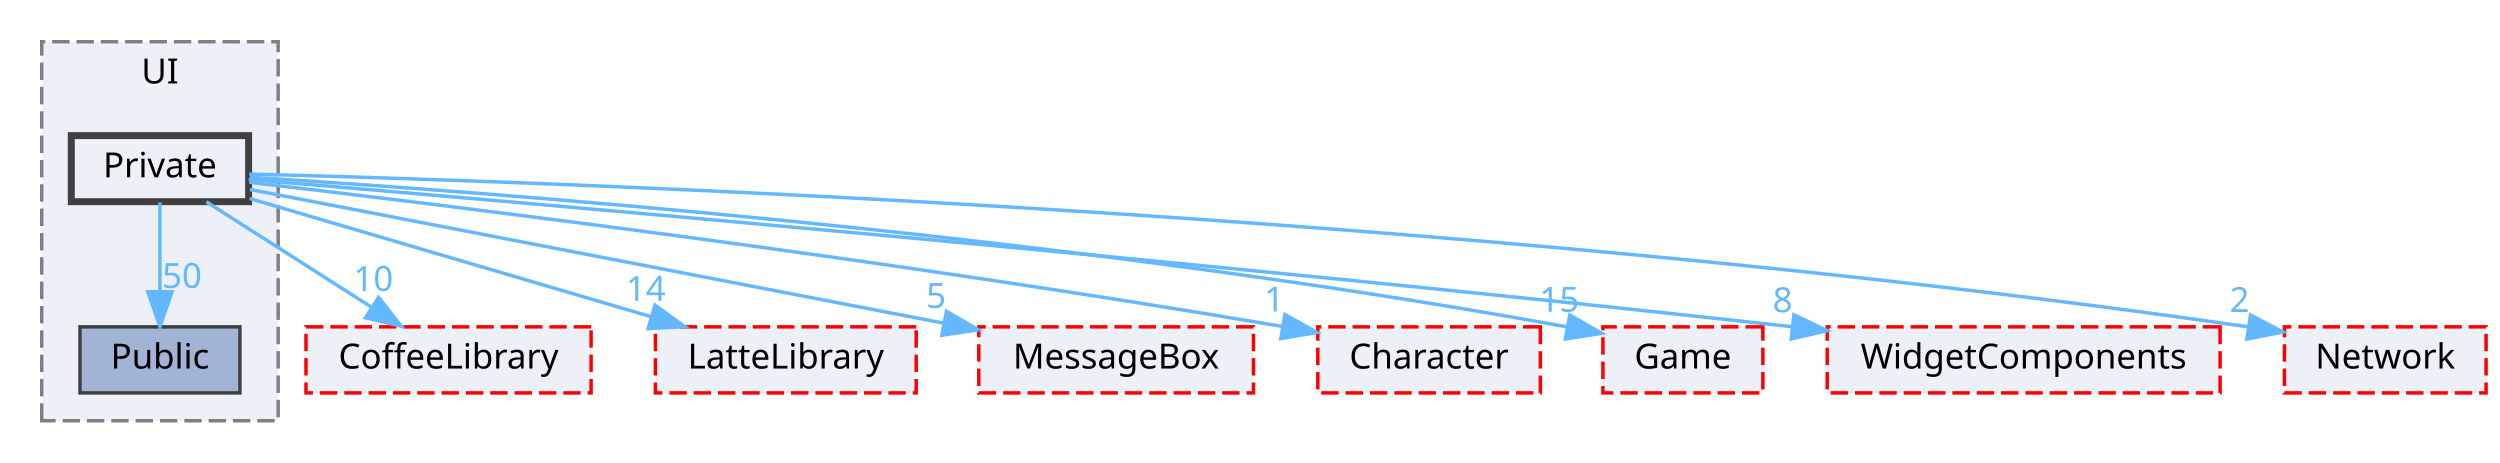
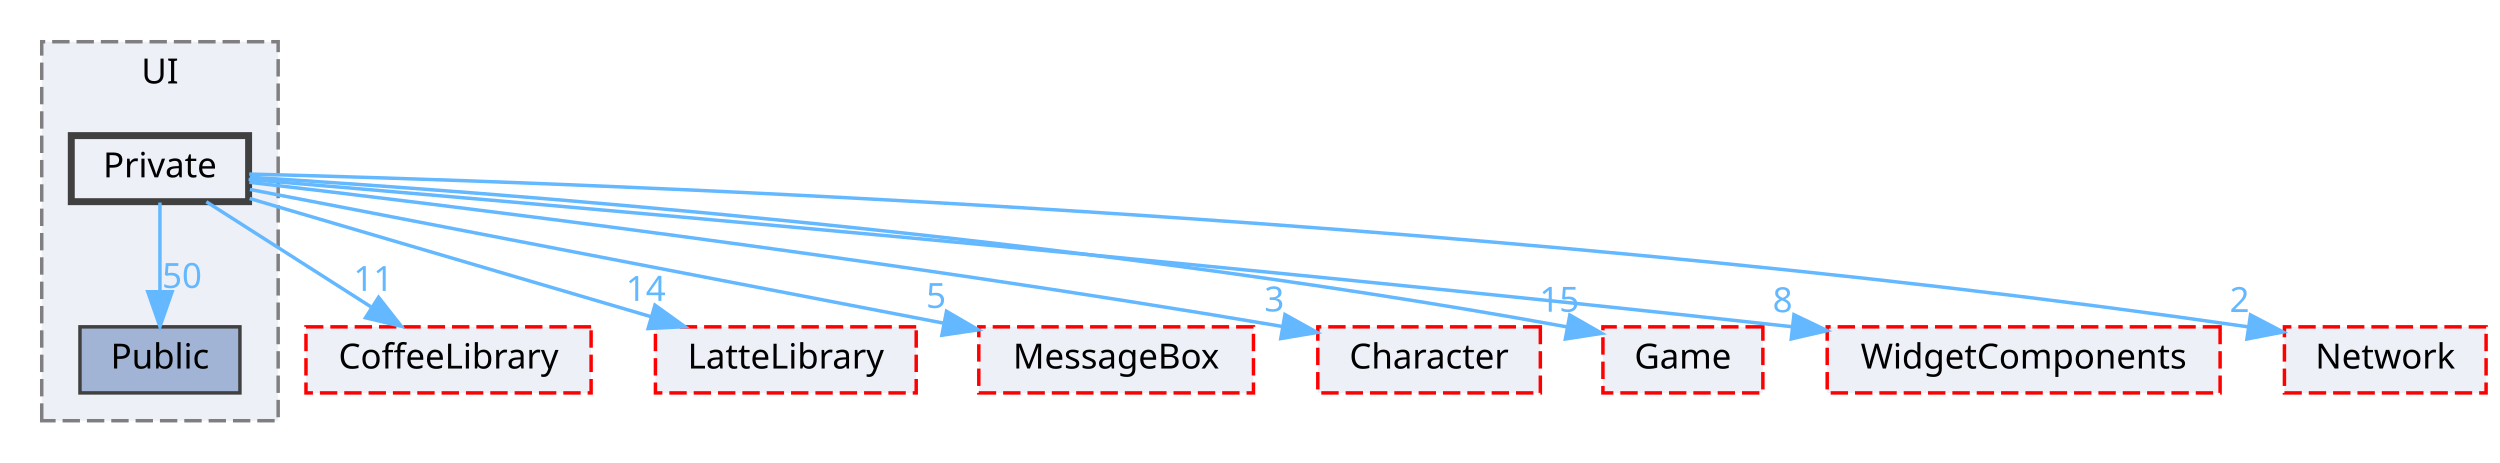
<svg xmlns="http://www.w3.org/2000/svg" xmlns:xlink="http://www.w3.org/1999/xlink" width="719pt" height="133pt" viewBox="0.00 0.00 719.00 133.00">
  <g id="graph0" class="graph" transform="scale(1 1) rotate(0) translate(4 129)">
    <g id="clust1" class="cluster">
      <g id="a_clust1">
        <a xlink:href="dir_55b064ed9f704d76d3805f2fda876350.html" target="_top" xlink:title="UI">
          <polygon fill="#edf0f7" stroke="#7f7f7f" stroke-dasharray="5,2" points="8,-8 8,-117 76,-117 76,-8 8,-8" />
          <text text-anchor="middle" x="42" y="-105" font-family="Malgun Gothic" font-size="10.00">UI</text>
        </a>
      </g>
    </g>
    <g id="node1" class="node">
      <g id="a_node1">
        <a xlink:href="dir_e82f2835ab4116a5eee79a37f645c6c8.html" target="_top" xlink:title="Public">
          <polygon fill="#a2b4d6" stroke="#404040" points="65,-35 19,-35 19,-16 65,-16 65,-35" />
          <text text-anchor="middle" x="42" y="-23" font-family="Malgun Gothic" font-size="10.00">Public</text>
        </a>
      </g>
    </g>
    <g id="node2" class="node">
      <g id="a_node2">
        <a xlink:href="dir_550f083bbe519bd985f450628c1369b6.html" target="_top" xlink:title="Private">
          <polygon fill="#edf0f7" stroke="#404040" stroke-width="2" points="67.5,-90 16.5,-90 16.5,-71 67.5,-71 67.5,-90" />
          <text text-anchor="middle" x="42" y="-78" font-family="Malgun Gothic" font-size="10.00">Private</text>
        </a>
      </g>
    </g>
    <g id="edge8" class="edge">
      <g id="a_edge8">
        <a xlink:href="dir_000027_000044.html" target="_top">
          <path fill="none" stroke="#63b8ff" d="M42,-70.75C42,-63.8 42,-53.85 42,-45.13" />
          <polygon fill="#63b8ff" stroke="#63b8ff" points="45.5,-45.09 42,-35.09 38.5,-45.09 45.5,-45.09" />
        </a>
      </g>
      <g id="a_edge8-headlabel">
        <a xlink:href="dir_000027_000044.html" target="_top" xlink:title="50">
          <text text-anchor="middle" x="48.34" y="-46.18" font-family="Malgun Gothic" font-size="10.00" fill="#63b8ff">50</text>
        </a>
      </g>
    </g>
    <g id="node3" class="node">
      <g id="a_node3">
        <a xlink:href="dir_2270f6753238979635db772f09123181.html" target="_top" xlink:title="CoffeeLibrary">
          <polygon fill="#edf0f7" stroke="red" stroke-dasharray="5,2" points="166,-35 84,-35 84,-16 166,-16 166,-35" />
          <text text-anchor="middle" x="125" y="-23" font-family="Malgun Gothic" font-size="10.00">CoffeeLibrary</text>
        </a>
      </g>
    </g>
    <g id="edge1" class="edge">
      <g id="a_edge1">
        <a xlink:href="dir_000027_000003.html" target="_top">
          <path fill="none" stroke="#63b8ff" d="M55.34,-70.98C68.09,-62.84 87.55,-50.41 102.67,-40.76" />
          <polygon fill="#63b8ff" stroke="#63b8ff" points="104.88,-43.5 111.42,-35.17 101.11,-37.6 104.88,-43.5" />
        </a>
      </g>
      <g id="a_edge1-headlabel">
-         <a xlink:href="dir_000027_000003.html" target="_top" xlink:title="10">
-           <text text-anchor="middle" x="103.38" y="-45.33" font-family="Malgun Gothic" font-size="10.00" fill="#63b8ff">10</text>
+         <a xlink:href="dir_000027_000003.html" target="_top" xlink:title="11">
+           <text text-anchor="middle" x="103.38" y="-45.33" font-family="Malgun Gothic" font-size="10.00" fill="#63b8ff">11</text>
        </a>
      </g>
    </g>
    <g id="node4" class="node">
      <g id="a_node4">
        <a xlink:href="dir_399370037b6f5ff6b0840148d18ec8d9.html" target="_top" xlink:title="LatteLibrary">
          <polygon fill="#edf0f7" stroke="red" stroke-dasharray="5,2" points="259.5,-35 184.5,-35 184.5,-16 259.5,-16 259.5,-35" />
          <text text-anchor="middle" x="222" y="-23" font-family="Malgun Gothic" font-size="10.00">LatteLibrary</text>
        </a>
      </g>
    </g>
    <g id="edge2" class="edge">
      <g id="a_edge2">
        <a xlink:href="dir_000027_000009.html" target="_top">
          <path fill="none" stroke="#63b8ff" d="M67.79,-71.91C97.96,-63.02 148.22,-48.22 183.12,-37.95" />
          <polygon fill="#63b8ff" stroke="#63b8ff" points="184.37,-41.23 192.98,-35.05 182.4,-34.51 184.37,-41.23" />
        </a>
      </g>
      <g id="a_edge2-headlabel">
        <a xlink:href="dir_000027_000009.html" target="_top" xlink:title="14">
          <text text-anchor="middle" x="181.73" y="-42.47" font-family="Malgun Gothic" font-size="10.00" fill="#63b8ff">14</text>
        </a>
      </g>
    </g>
    <g id="node5" class="node">
      <g id="a_node5">
        <a xlink:href="dir_47ae9c23f27029060c39af29b069b73d.html" target="_top" xlink:title="MessageBox">
          <polygon fill="#edf0f7" stroke="red" stroke-dasharray="5,2" points="356.5,-35 277.5,-35 277.5,-16 356.5,-16 356.5,-35" />
          <text text-anchor="middle" x="317" y="-23" font-family="Malgun Gothic" font-size="10.00">MessageBox</text>
        </a>
      </g>
    </g>
    <g id="edge3" class="edge">
      <g id="a_edge3">
        <a xlink:href="dir_000027_000011.html" target="_top">
          <path fill="none" stroke="#63b8ff" d="M67.87,-74.51C113.41,-65.74 208.58,-47.39 267.22,-36.09" />
          <polygon fill="#63b8ff" stroke="#63b8ff" points="268.21,-39.47 277.37,-34.14 266.89,-32.59 268.21,-39.47" />
        </a>
      </g>
      <g id="a_edge3-headlabel">
        <a xlink:href="dir_000027_000011.html" target="_top" xlink:title="5">
          <text text-anchor="middle" x="265.22" y="-40.44" font-family="Malgun Gothic" font-size="10.00" fill="#63b8ff">5</text>
        </a>
      </g>
    </g>
    <g id="node6" class="node">
      <g id="a_node6">
        <a xlink:href="dir_71a9f6b769ee24fe8598c19ea2d70480.html" target="_top" xlink:title="Character">
          <polygon fill="#edf0f7" stroke="red" stroke-dasharray="5,2" points="439,-35 375,-35 375,-16 439,-16 439,-35" />
          <text text-anchor="middle" x="407" y="-23" font-family="Malgun Gothic" font-size="10.00">Character</text>
        </a>
      </g>
    </g>
    <g id="edge4" class="edge">
      <g id="a_edge4">
        <a xlink:href="dir_000027_000002.html" target="_top">
          <path fill="none" stroke="#63b8ff" d="M67.71,-76.57C121.1,-70.36 248.03,-54.93 364.64,-35.13" />
          <polygon fill="#63b8ff" stroke="#63b8ff" points="365.55,-38.53 374.81,-33.39 364.36,-31.63 365.55,-38.53" />
        </a>
      </g>
      <g id="a_edge4-headlabel">
-         <a xlink:href="dir_000027_000002.html" target="_top" xlink:title="1">
-           <text text-anchor="middle" x="362.48" y="-39.43" font-family="Malgun Gothic" font-size="10.00" fill="#63b8ff">1</text>
+         <a xlink:href="dir_000027_000002.html" target="_top" xlink:title="3">
+           <text text-anchor="middle" x="362.48" y="-39.43" font-family="Malgun Gothic" font-size="10.00" fill="#63b8ff">3</text>
        </a>
      </g>
    </g>
    <g id="node7" class="node">
      <g id="a_node7">
        <a xlink:href="dir_7fb5e64dcba5cad56d11a2ce531d1e7a.html" target="_top" xlink:title="Game">
          <polygon fill="#edf0f7" stroke="red" stroke-dasharray="5,2" points="503,-35 457,-35 457,-16 503,-16 503,-35" />
          <text text-anchor="middle" x="480" y="-23" font-family="Malgun Gothic" font-size="10.00">Game</text>
        </a>
      </g>
    </g>
    <g id="edge5" class="edge">
      <g id="a_edge5">
        <a xlink:href="dir_000027_000007.html" target="_top">
          <path fill="none" stroke="#63b8ff" d="M67.85,-78.02C130.97,-74.12 298.07,-62.08 446.47,-35.02" />
          <polygon fill="#63b8ff" stroke="#63b8ff" points="447.48,-38.39 456.67,-33.13 446.2,-31.51 447.48,-38.39" />
        </a>
      </g>
      <g id="a_edge5-headlabel">
        <a xlink:href="dir_000027_000007.html" target="_top" xlink:title="15">
          <text text-anchor="middle" x="444.46" y="-39.34" font-family="Malgun Gothic" font-size="10.00" fill="#63b8ff">15</text>
        </a>
      </g>
    </g>
    <g id="node8" class="node">
      <g id="a_node8">
        <a xlink:href="dir_b6750dbdff08df84555f1c91e851278f.html" target="_top" xlink:title="WidgetComponents">
          <polygon fill="#edf0f7" stroke="red" stroke-dasharray="5,2" points="634.5,-35 521.5,-35 521.5,-16 634.5,-16 634.5,-35" />
          <text text-anchor="middle" x="578" y="-23" font-family="Malgun Gothic" font-size="10.00">WidgetComponents</text>
        </a>
      </g>
    </g>
    <g id="edge6" class="edge">
      <g id="a_edge6">
        <a xlink:href="dir_000027_000051.html" target="_top">
          <path fill="none" stroke="#63b8ff" d="M67.5,-77.39C136.88,-71.58 335.03,-54.57 511.5,-35.02" />
          <polygon fill="#63b8ff" stroke="#63b8ff" points="511.94,-38.49 521.49,-33.91 511.16,-31.53 511.94,-38.49" />
        </a>
      </g>
      <g id="a_edge6-headlabel">
        <a xlink:href="dir_000027_000051.html" target="_top" xlink:title="8">
          <text text-anchor="middle" x="508.68" y="-39.21" font-family="Malgun Gothic" font-size="10.00" fill="#63b8ff">8</text>
        </a>
      </g>
    </g>
    <g id="node9" class="node">
      <g id="a_node9">
        <a xlink:href="dir_db6231b890a14ef22abfc7e4cac87d3d.html" target="_top" xlink:title="Network">
          <polygon fill="#edf0f7" stroke="red" stroke-dasharray="5,2" points="711,-35 653,-35 653,-16 711,-16 711,-35" />
          <text text-anchor="middle" x="682" y="-23" font-family="Malgun Gothic" font-size="10.00">Network</text>
        </a>
      </g>
    </g>
    <g id="edge7" class="edge">
      <g id="a_edge7">
        <a xlink:href="dir_000027_000012.html" target="_top">
          <path fill="none" stroke="#63b8ff" d="M67.67,-78.94C149.94,-76.88 414.5,-68.06 642.48,-35.01" />
          <polygon fill="#63b8ff" stroke="#63b8ff" points="643.24,-38.43 652.62,-33.52 642.22,-31.51 643.24,-38.43" />
        </a>
      </g>
      <g id="a_edge7-headlabel">
        <a xlink:href="dir_000027_000012.html" target="_top" xlink:title="2">
          <text text-anchor="middle" x="640.09" y="-39.27" font-family="Malgun Gothic" font-size="10.00" fill="#63b8ff">2</text>
        </a>
      </g>
    </g>
  </g>
</svg>
